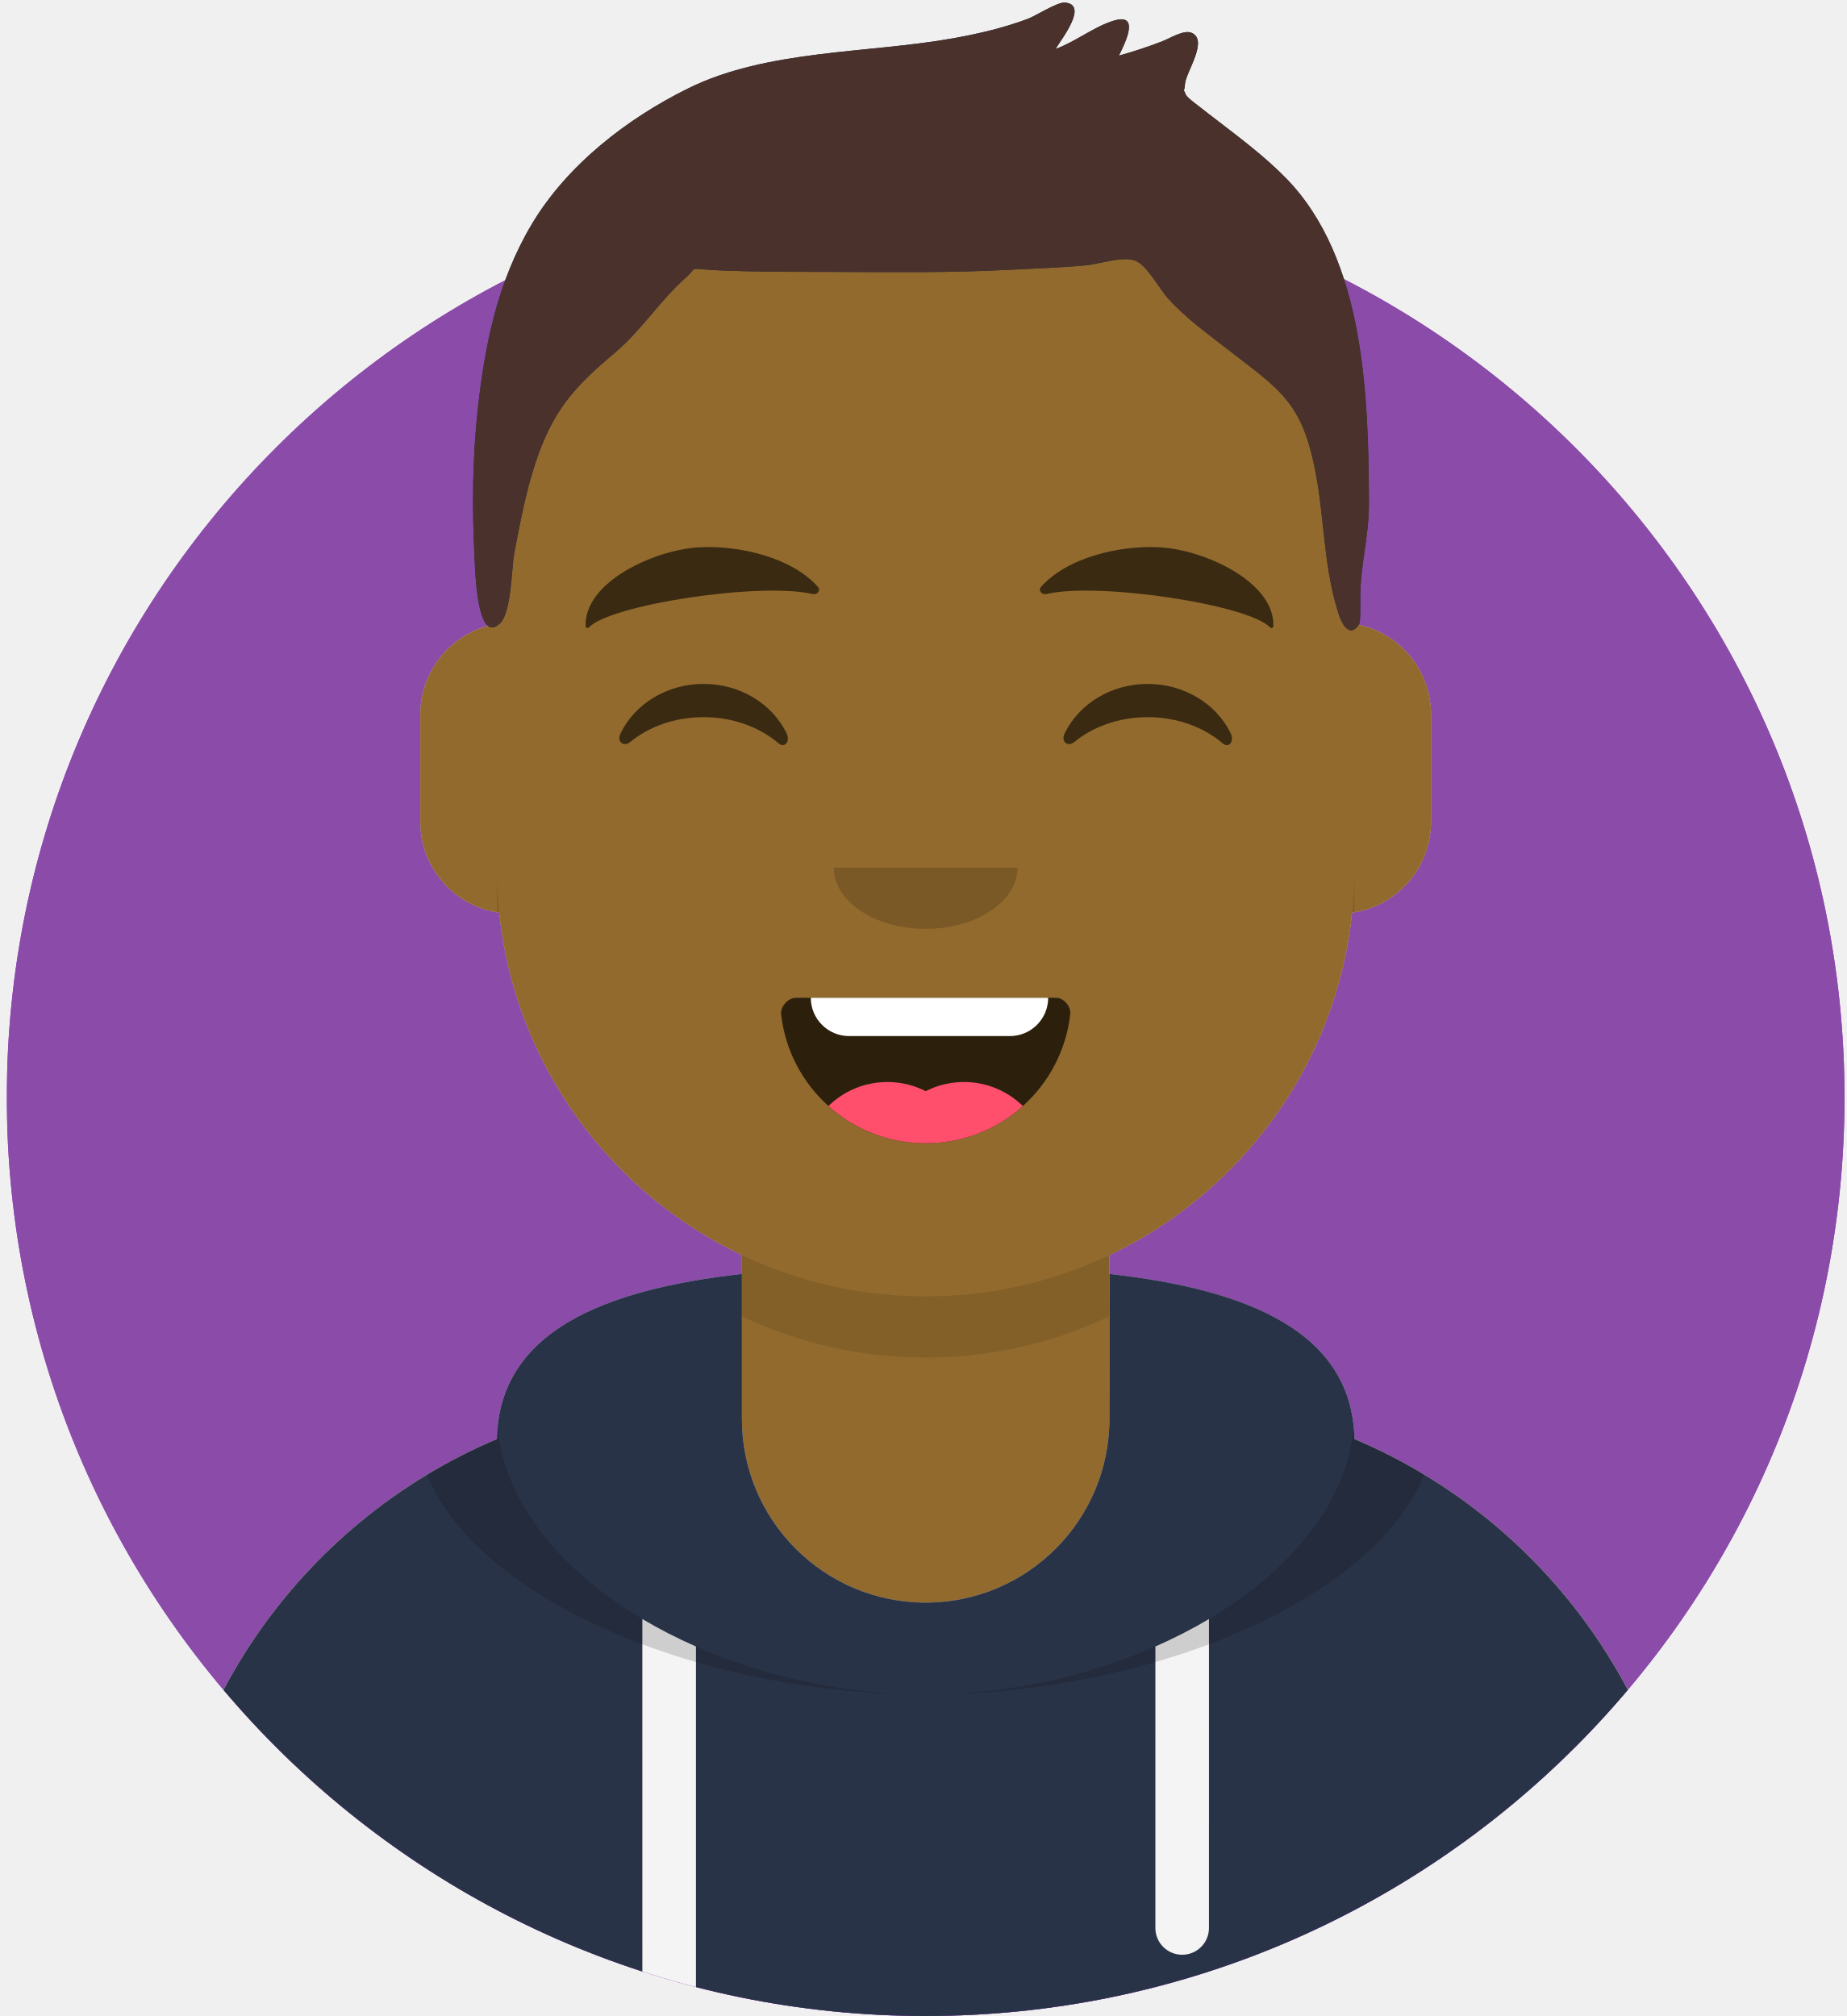
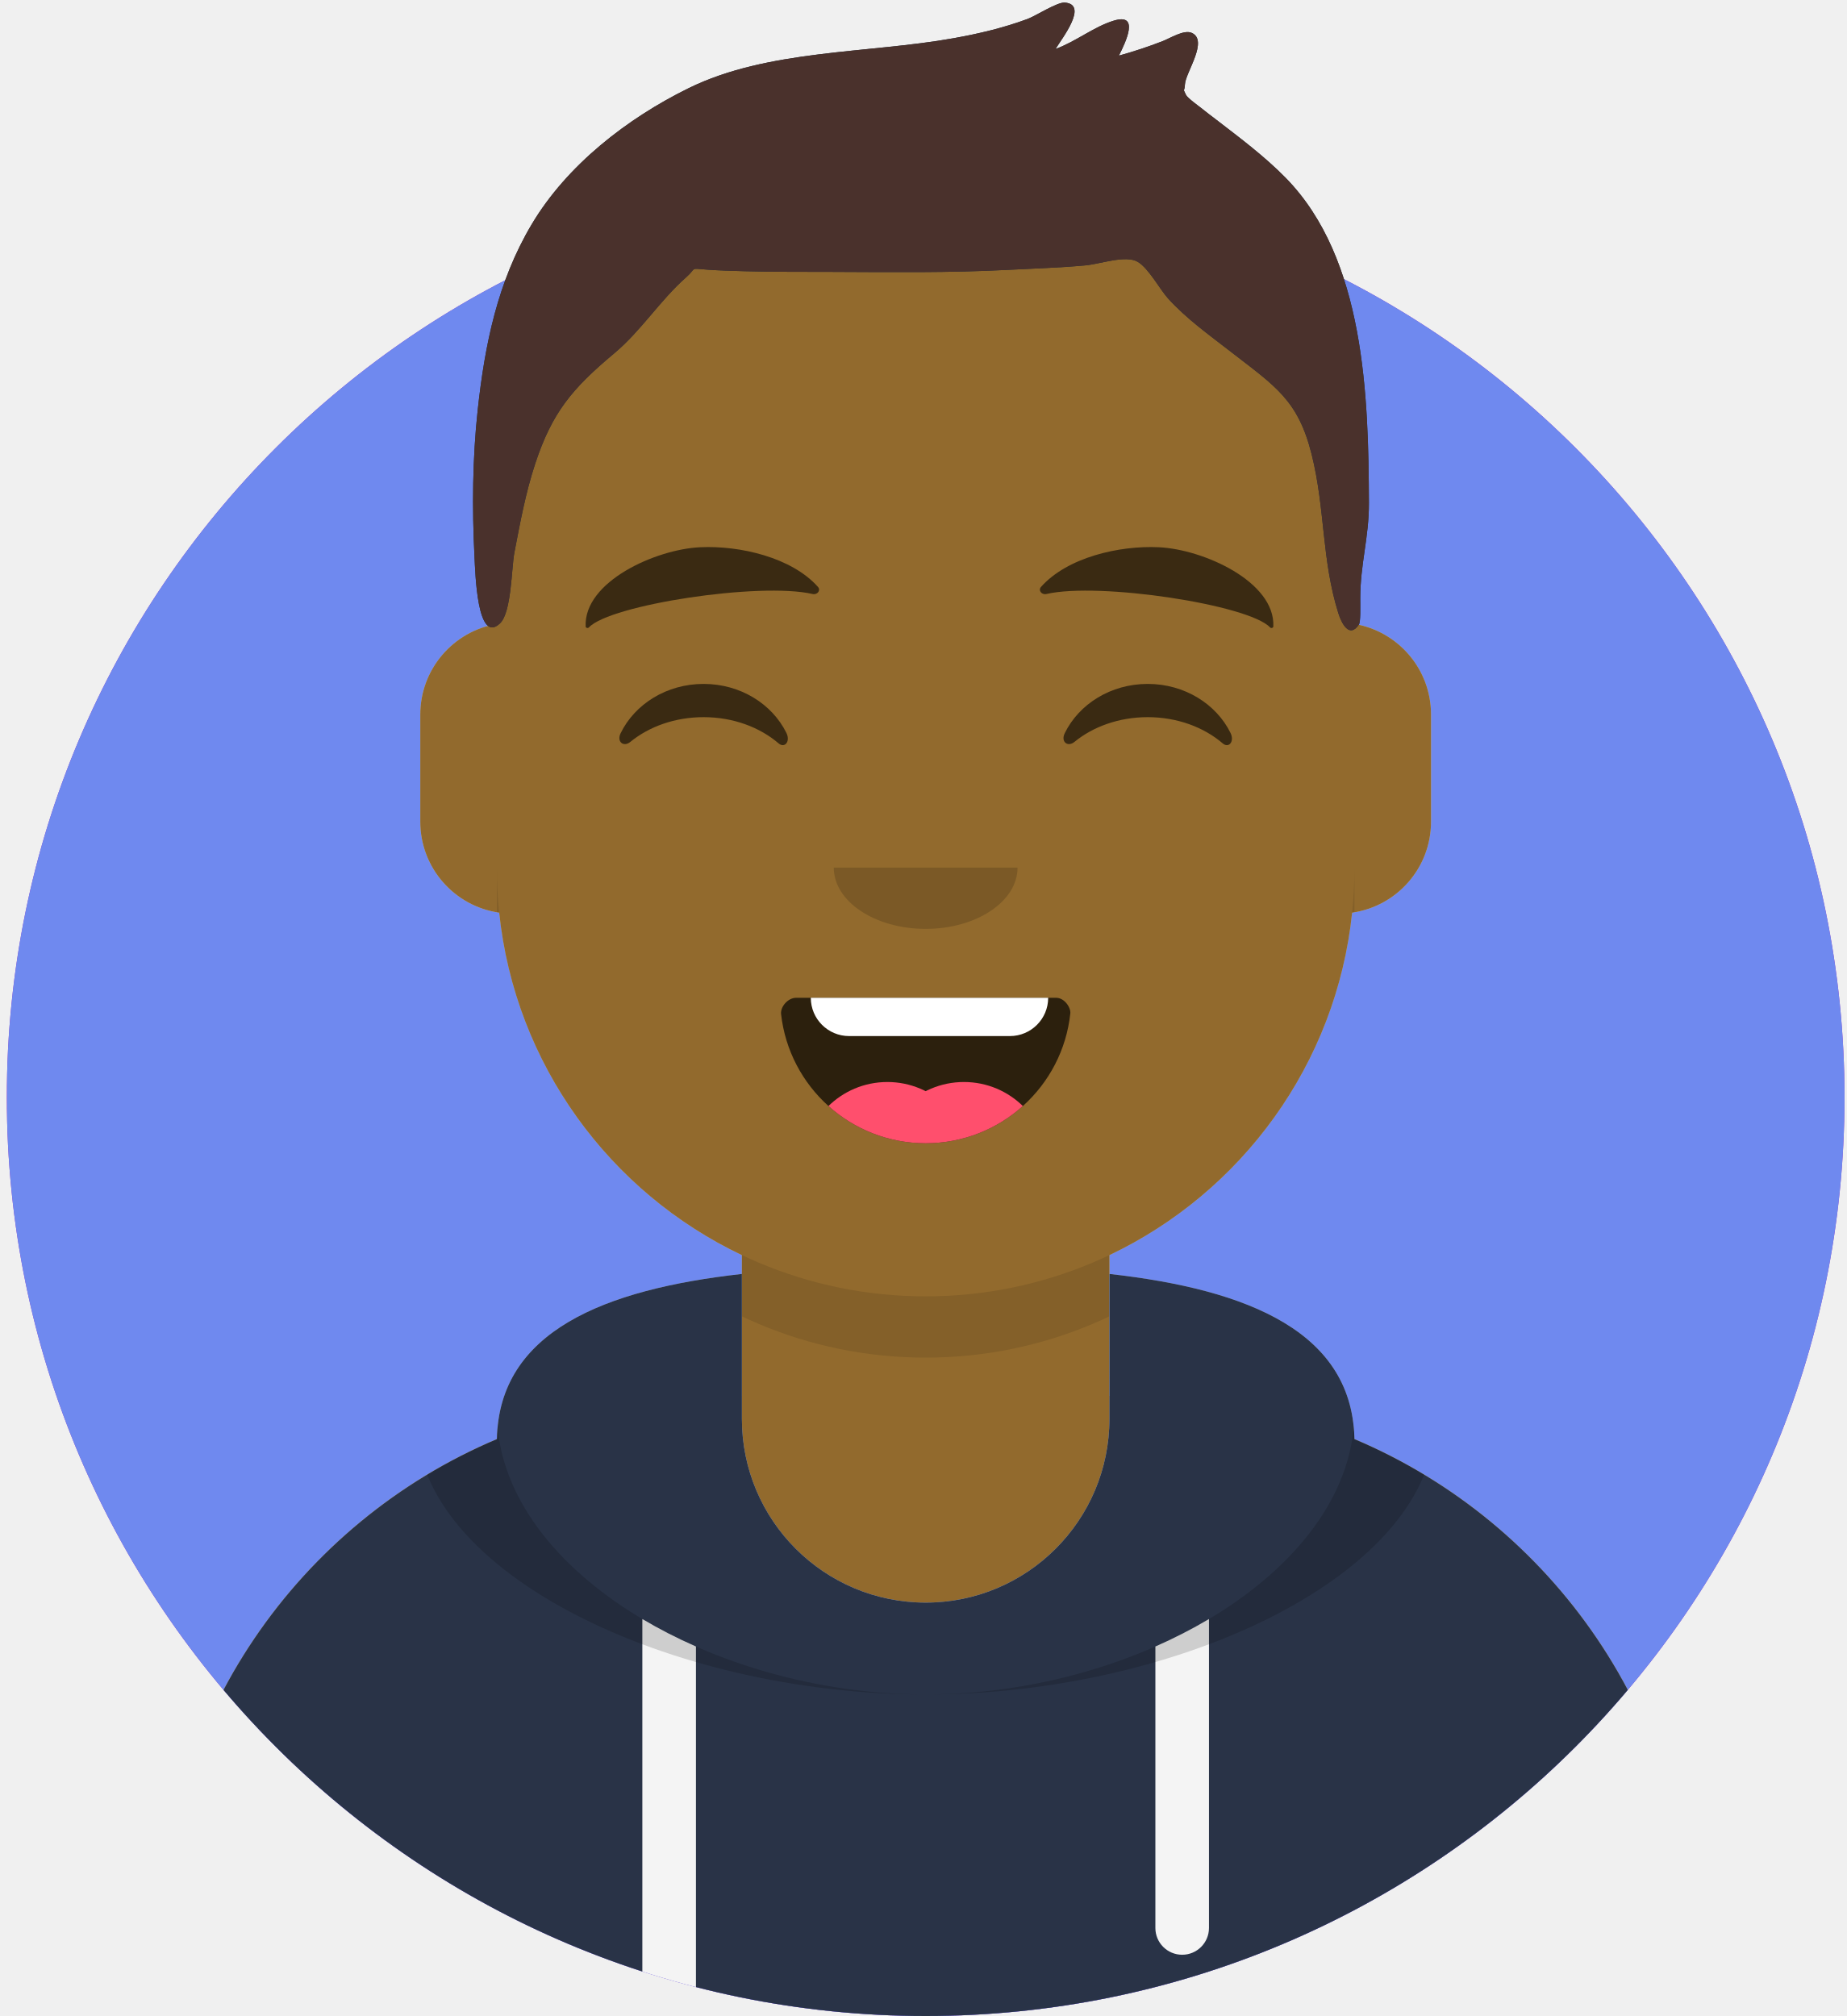
<svg xmlns="http://www.w3.org/2000/svg" xmlns:xlink="http://www.w3.org/1999/xlink" width="217px" height="237px" viewBox="0 0 217 237" version="1.1">
  <defs>
    <circle id="path-1" cx="108" cy="108" r="108" />
    <path d="M-3.19744231e-14,144 L-3.19744231e-14,-1.42108547e-14 L237.6,-1.42108547e-14 L237.6,144 L226.8,144 C226.8,203.647 178.447,252 118.8,252 C59.153,252 10.8,203.647 10.8,144 L10.8,144 L-3.19744231e-14,144 Z" id="path-3" />
    <path d="M90,0 C117.835,-5.11323436e-15 140.4,22.565 140.4,50.4 L140.401,55.949 C145.508,56.807 149.4,61.249 149.4,66.6 L149.4,79.2 C149.4,84.647 145.367,89.152 140.125,89.893 C138.265,107.718 127.114,122.78 111.601,130.149 L111.6,146.7 L115.2,146.7 C150.988,146.7 180,175.712 180,211.5 L180,219.6 L0,219.6 L0,211.5 C-4.38277231e-15,175.712 29.012,146.7 64.8,146.7 L68.4,146.7 L68.4,130.15 C52.886,122.78 41.735,107.718 39.875,89.893 C34.633,89.152 30.6,84.647 30.6,79.2 L30.6,66.6 C30.6,61.249 34.492,56.806 39.6,55.949 L39.6,50.4 C39.6,22.565 62.165,5.11323436e-15 90,0 Z" id="path-5" />
    <path d="M140.401,11.764 C156.691,13.587 169.2,18.597 169.2,31.569 L169.194,31.18 C192.467,41.01 208.8,64.047 208.8,90.9 L208.8,99 L28.8,99 L28.8,90.9 C28.8,64.047 45.133,41.01 68.406,31.18 C68.653,18.496 81.073,13.568 97.2,11.764 L97.2,28.8 C97.2,40.729 106.871,50.4 118.8,50.4 C130.729,50.4 140.4,40.729 140.4,28.8 L140.4,28.8 Z" id="path-7" />
    <path d="M31.606,13.615 C32.558,22.158 39.803,28.8 48.6,28.8 C57.424,28.8 64.687,22.117 65.603,13.536 C65.676,12.845 64.905,11.7 63.938,11.7 C50.534,11.7 40.264,11.7 33.378,11.7 C32.406,11.7 31.511,12.761 31.606,13.615 Z" id="path-9" />
    <rect id="path-11" x="0" y="0" width="237.6" height="252" />
    <path d="M118.135,20.928 C115.651,18.39 112.767,16.236 109.962,14.076 C109.343,13.6 108.715,13.135 108.109,12.641 C107.972,12.528 106.563,11.519 106.394,11.148 C105.988,10.254 106.224,10.95 106.28,9.884 C106.35,8.535 109.1,4.727 107.048,3.854 C106.146,3.47 104.536,4.492 103.67,4.83 C101.977,5.49 100.263,6.054 98.512,6.54 C99.351,4.869 100.95,1.524 97.944,2.419 C95.603,3.116 93.421,4.91 91.068,5.753 C91.847,4.477 94.96,0.523 92.147,0.302 C91.271,0.233 88.724,1.875 87.782,2.226 C84.959,3.275 82.075,3.953 79.111,4.487 C69.033,6.304 57.248,5.786 47.923,10.374 C40.735,13.911 33.636,19.4 29.484,26.389 C25.481,33.125 23.984,40.498 23.146,48.217 C22.532,53.882 22.482,59.738 22.769,65.424 C22.863,67.287 23.073,75.874 25.779,73.273 C27.127,71.978 27.117,66.745 27.457,64.974 C28.133,61.451 28.783,57.911 29.91,54.5 C31.895,48.49 34.238,45.687 39.184,41.547 C42.359,38.89 44.588,35.3 47.625,32.62 C48.99,31.416 47.949,31.542 50.143,31.7 C51.616,31.806 53.097,31.846 54.574,31.885 C57.99,31.974 61.412,31.951 64.829,31.963 C71.711,31.988 78.561,32.085 85.437,31.725 C88.492,31.565 91.556,31.478 94.603,31.195 C96.306,31.038 99.326,29.947 100.728,30.78 C102.01,31.543 103.342,34.034 104.263,35.054 C106.438,37.464 109.032,39.305 111.576,41.282 C116.881,45.403 119.559,46.98 121.17,53.421 C122.775,59.838 122.325,65.791 124.312,72.106 C124.662,73.217 125.586,75.13 126.726,73.415 C126.937,73.096 126.883,71.345 126.883,70.337 C126.883,66.27 127.913,63.218 127.9,59.123 C127.849,46.674 127.447,30.442 118.135,20.928 Z" id="path-13" />
  </defs>
  <g id="Website" stroke="none" stroke-width="1" fill="none" fill-rule="evenodd">
    <g id="mf-avatar" transform="translate(-10, -15)">
      <g id="Circle" transform="translate(10.8, 36)">
        <mask id="mask-2" fill="white">
          <use xlink:href="#path-1" />
        </mask>
        <use id="Circle-Background" fill="#972dc2" xlink:href="#path-1" />
-         <g id="🖍-Circle-Color" mask="url(#mask-2)" fill="#8a4ca8">
+         <g id="🖍-Circle-Color" mask="url(#mask-2)" fill="#6f89ef">
          <rect id="🖍Color" x="0" y="0" width="216.445" height="216" />
        </g>
      </g>
      <mask id="mask-4" fill="white">
        <use xlink:href="#path-3" />
      </mask>
      <g id="Mask" />
      <g id="Avataaar" mask="url(#mask-4)">
        <g id="Body" transform="translate(28.8, 32.4)">
          <mask id="mask-6" fill="white">
            <use xlink:href="#path-5" />
          </mask>
          <use fill="#D0C6AC" xlink:href="#path-5" />
          <g id="Skin/👶🏻-05-Pale" mask="url(#mask-6)" fill="#926A2D">
            <g transform="translate(-28.8, 0)" id="Color">
              <rect x="0" y="0" width="238.384" height="220.355" />
            </g>
          </g>
          <path d="M39.6,84.6 C39.6,112.435 62.165,135 90,135 C117.835,135 140.4,112.435 140.4,84.6 L140.4,84.6 L140.4,91.8 C140.4,119.635 117.835,142.2 90,142.2 C62.165,142.2 39.6,119.635 39.6,91.8 Z" id="Neck-Shadow" fill-opacity="0.1" fill="#000000" mask="url(#mask-6)" />
        </g>
        <g id="Clothing/Hoodie" transform="translate(0, 153)">
          <mask id="mask-8" fill="white">
            <use xlink:href="#path-7" />
          </mask>
          <use id="Hoodie" fill="#B7C1DB" fill-rule="evenodd" xlink:href="#path-7" />
          <g id="Color/Palette/Slate" mask="url(#mask-8)" fill="#293347" fill-rule="evenodd">
            <rect id="🖍Color" x="0" y="0" width="238.491" height="99" />
          </g>
          <path d="M91.8,55.565 L91.8,99 L85.5,99 L85.499,52.335 C87.483,53.514 89.592,54.594 91.8,55.565 Z M152.101,52.334 L152.1,88.65 C152.1,90.39 150.69,91.8 148.95,91.8 C147.21,91.8 145.8,90.39 145.8,88.65 L145.801,55.565 C148.009,54.594 150.118,53.513 152.101,52.334 Z" id="Straps" fill="#F4F4F4" fill-rule="evenodd" mask="url(#mask-8)" />
          <path d="M155.733,11.451 C169.28,14.013 178.65,19.118 178.65,29.077 C178.65,46.818 148.916,61.2 118.8,61.2 C88.684,61.2 58.95,46.818 58.95,29.077 C58.95,19.118 68.32,14.013 81.867,11.451 C73.689,14.466 68.4,19.534 68.4,27.969 C68.4,46.322 93.439,61.2 118.8,61.2 C144.161,61.2 169.2,46.322 169.2,27.969 C169.2,19.71 164.13,14.679 156.241,11.642 Z" id="Shadow" fill-opacity="0.16" fill="#000000" fill-rule="evenodd" mask="url(#mask-8)" />
        </g>
        <g id="Face" transform="translate(68.4, 73.8)">
          <g id="Mouth/Smile" transform="translate(1.8, 46.8)">
            <mask id="mask-10" fill="white">
              <use xlink:href="#path-9" />
            </mask>
            <use id="Mouth" fill-opacity="0.7" fill="#000000" fill-rule="evenodd" xlink:href="#path-9" />
            <path d="M39.6,1.8 L58.5,1.8 C60.985,1.8 63,3.815 63,6.3 L63,11.7 C63,14.185 60.985,16.2 58.5,16.2 L39.6,16.2 C37.115,16.2 35.1,14.185 35.1,11.7 L35.1,6.3 C35.1,3.815 37.115,1.8 39.6,1.8 Z" id="Teeth" fill="#FFFFFF" fill-rule="evenodd" mask="url(#mask-10)" />
            <g id="Tongue" stroke-width="1" fill-rule="evenodd" mask="url(#mask-10)" fill="#FF4F6D">
              <g transform="translate(34.2, 21.6)">
                <circle cx="9.9" cy="9.9" r="9.9" />
                <circle cx="18.9" cy="9.9" r="9.9" />
              </g>
            </g>
          </g>
          <g id="Nose/Default" transform="translate(25.2, 36)" fill="#000000" fill-opacity="0.16">
            <path d="M14.4,7.2 C14.4,11.176 19.235,14.4 25.2,14.4 L25.2,14.4 C31.165,14.4 36,11.176 36,7.2" id="Nose" />
          </g>
          <g id="Eyes/Happy-😁" transform="translate(0, 7.2)" fill="#000000" fill-opacity="0.6">
            <path d="M14.544,20.203 C16.206,16.784 19.948,14.4 24.298,14.4 C28.632,14.4 32.363,16.767 34.034,20.166 C34.53,21.176 33.824,22.003 33.112,21.39 C30.906,19.494 27.773,18.309 24.298,18.309 C20.931,18.309 17.886,19.421 15.694,21.214 C14.892,21.87 14.058,21.203 14.544,20.203 Z" id="Squint" />
            <path d="M66.744,20.203 C68.406,16.784 72.148,14.4 76.498,14.4 C80.832,14.4 84.563,16.767 86.234,20.166 C86.73,21.176 86.024,22.003 85.312,21.39 C83.106,19.494 79.973,18.309 76.498,18.309 C73.131,18.309 70.086,19.421 67.894,21.214 C67.092,21.87 66.258,21.203 66.744,20.203 Z" id="Squint" />
          </g>
          <g id="Eyebrow/Natural/Default-Natural" fill="#000000" fill-opacity="0.6">
            <path d="M23.435,5.589 C18.25,6.285 10.164,10.805 10.84,16.036 C10.862,16.207 11.121,16.261 11.233,16.118 C13.471,13.248 30.774,9.033 37.075,9.913 C37.652,9.994 38.032,9.399 37.639,9.027 C34.269,5.845 28.08,4.961 23.435,5.589" id="Eyebrow" transform="translate(24.3, 10.8) rotate(5) translate(-24.3, -10.8) " />
            <path d="M76.535,5.589 C71.35,6.285 63.264,10.805 63.94,16.036 C63.962,16.207 64.221,16.261 64.333,16.118 C66.571,13.248 83.874,9.033 90.175,9.913 C90.752,9.994 91.132,9.399 90.739,9.027 C87.369,5.845 81.18,4.961 76.535,5.589" id="Eyebrow" transform="translate(77.4, 10.8) scale(-1, 1) rotate(5) translate(-77.4, -10.8) " />
          </g>
        </g>
        <g id="Top">
          <mask id="mask-12" fill="white">
            <use xlink:href="#path-11" />
          </mask>
          <g id="Mask" />
          <g mask="url(#mask-12)">
            <g transform="translate(43, 15)">
              <mask id="mask-14" fill="white">
                <use xlink:href="#path-13" />
              </mask>
              <use id="Short-Hair" stroke="none" fill="#1F3140" fill-rule="evenodd" xlink:href="#path-13" />
              <g id="Color/Hair/Brown-Dark" stroke="none" fill="none" mask="url(#mask-14)" fill-rule="evenodd">
                <g transform="translate(-43.1, -15)" fill="#4A312C" id="Color">
                  <rect x="0" y="0" width="239.107" height="252.406" />
                </g>
              </g>
            </g>
          </g>
        </g>
      </g>
    </g>
  </g>
</svg>
